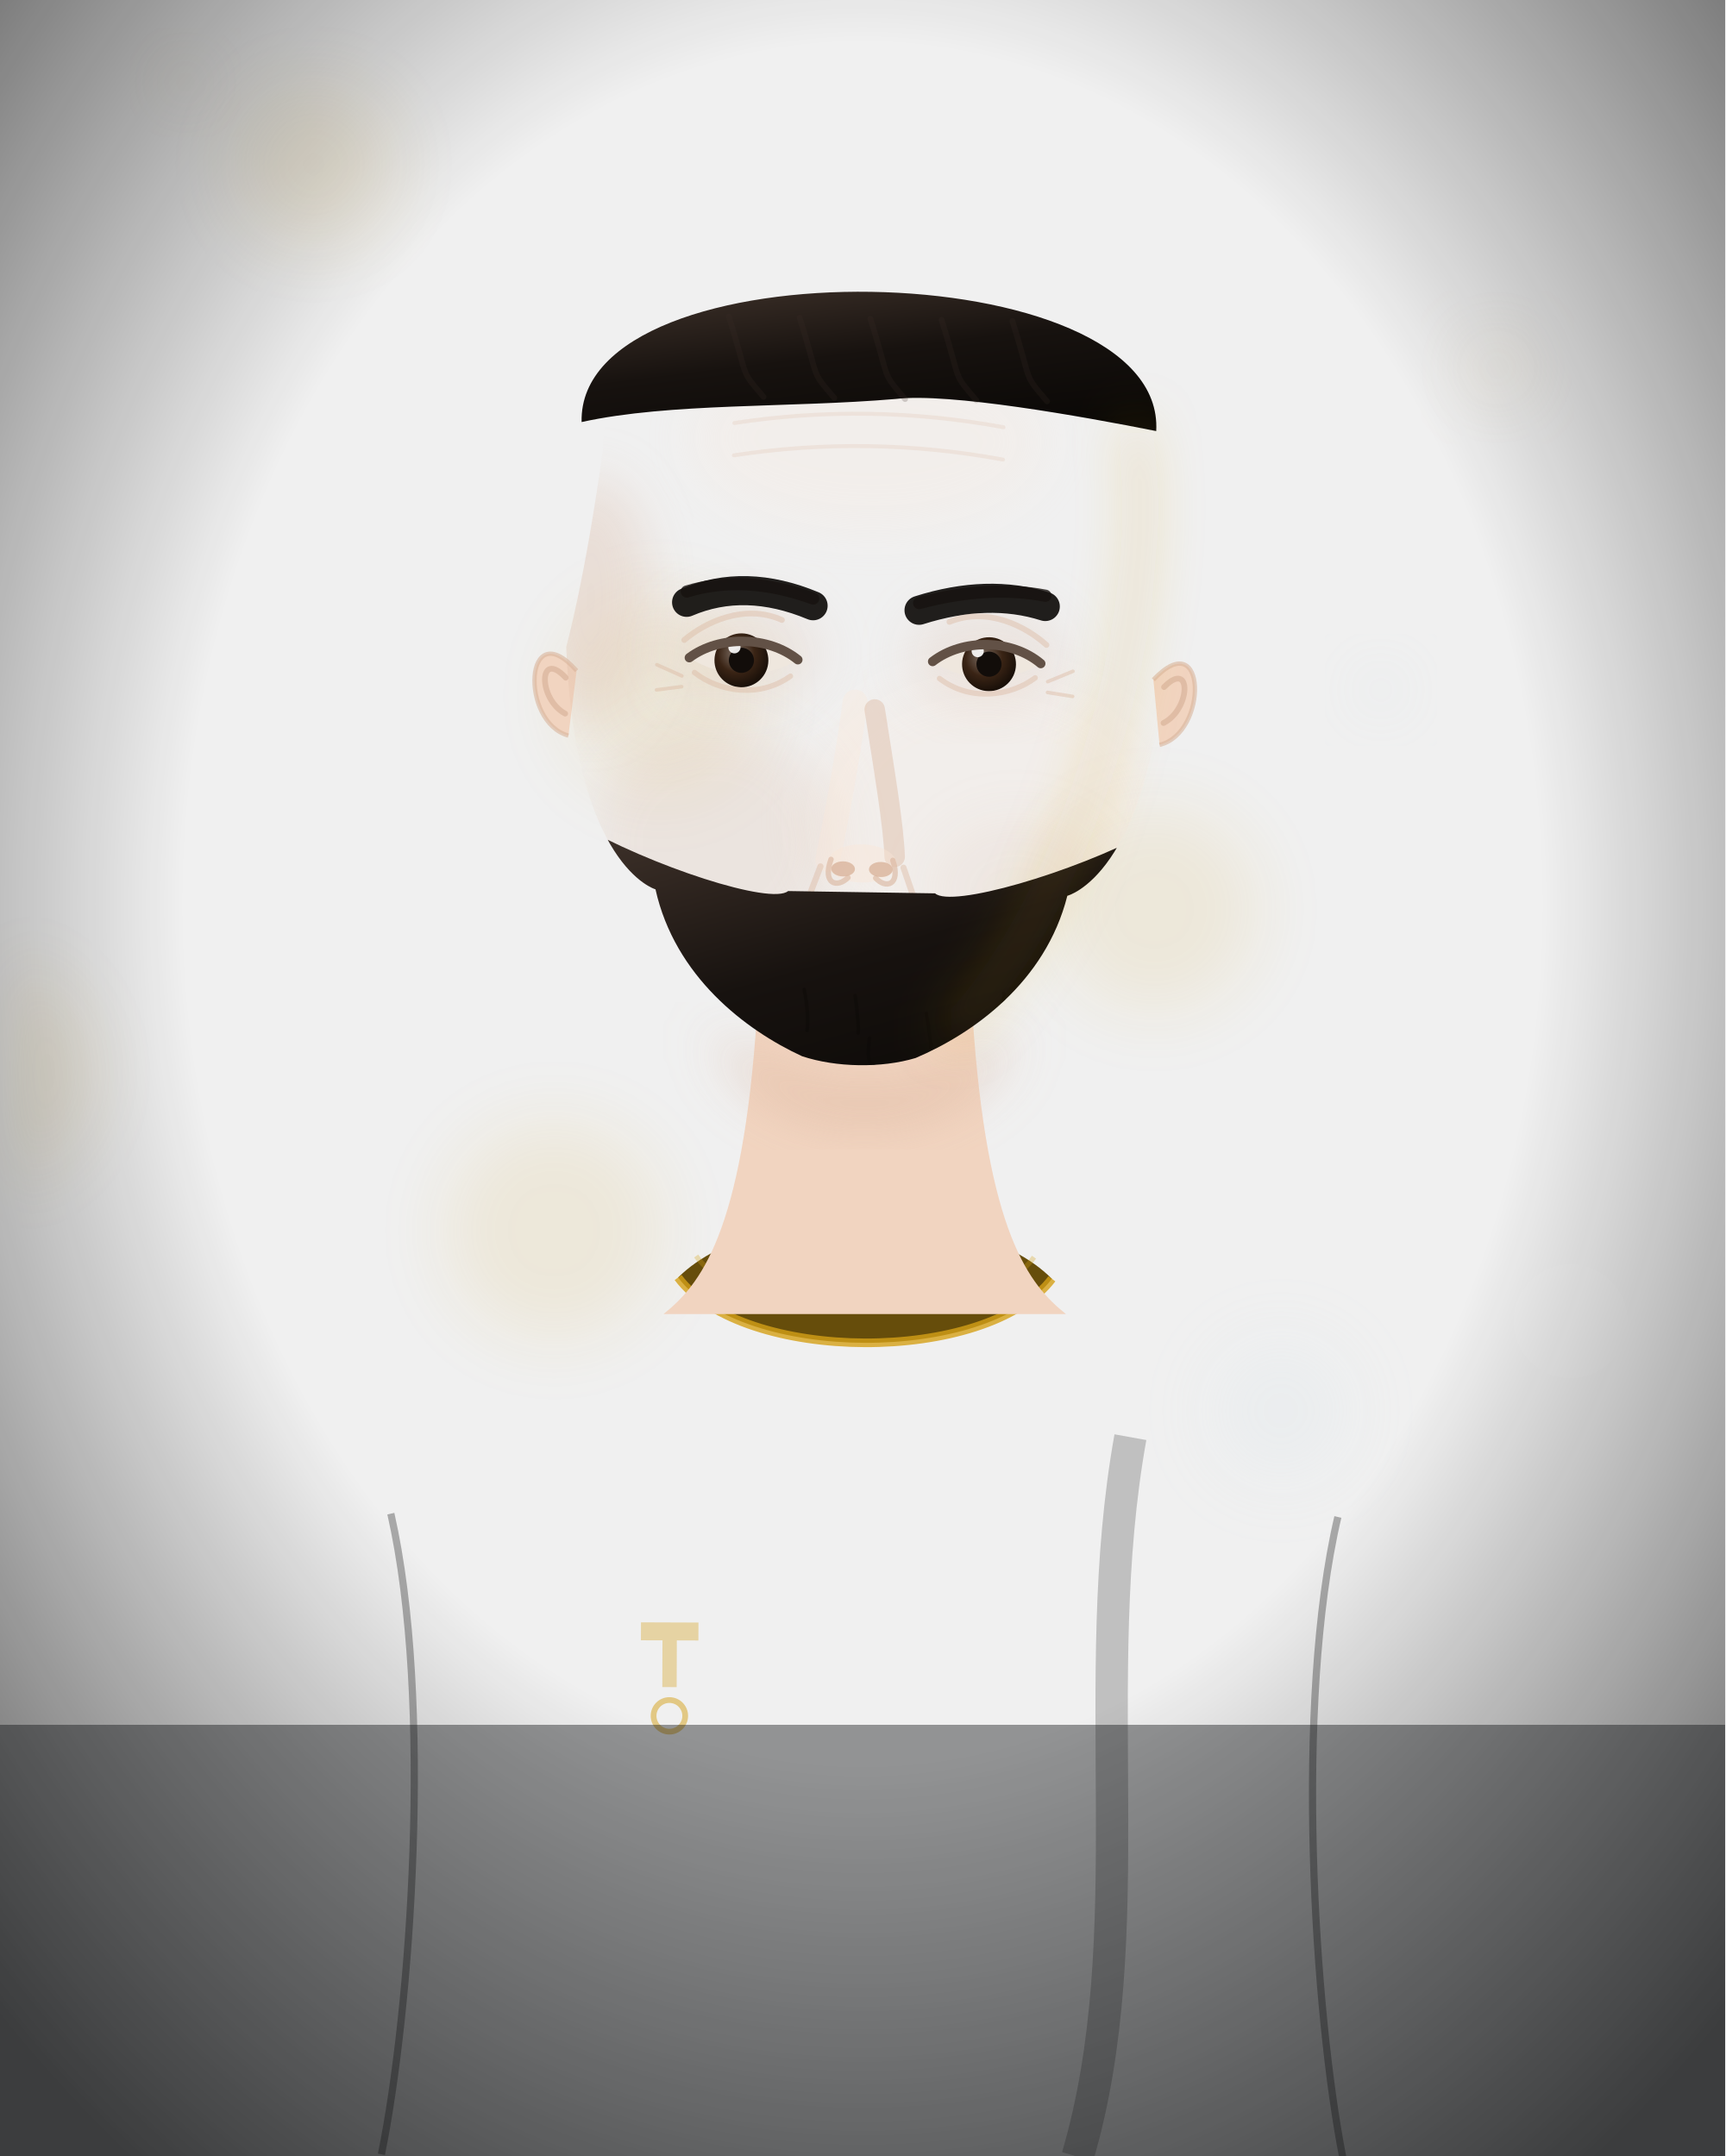
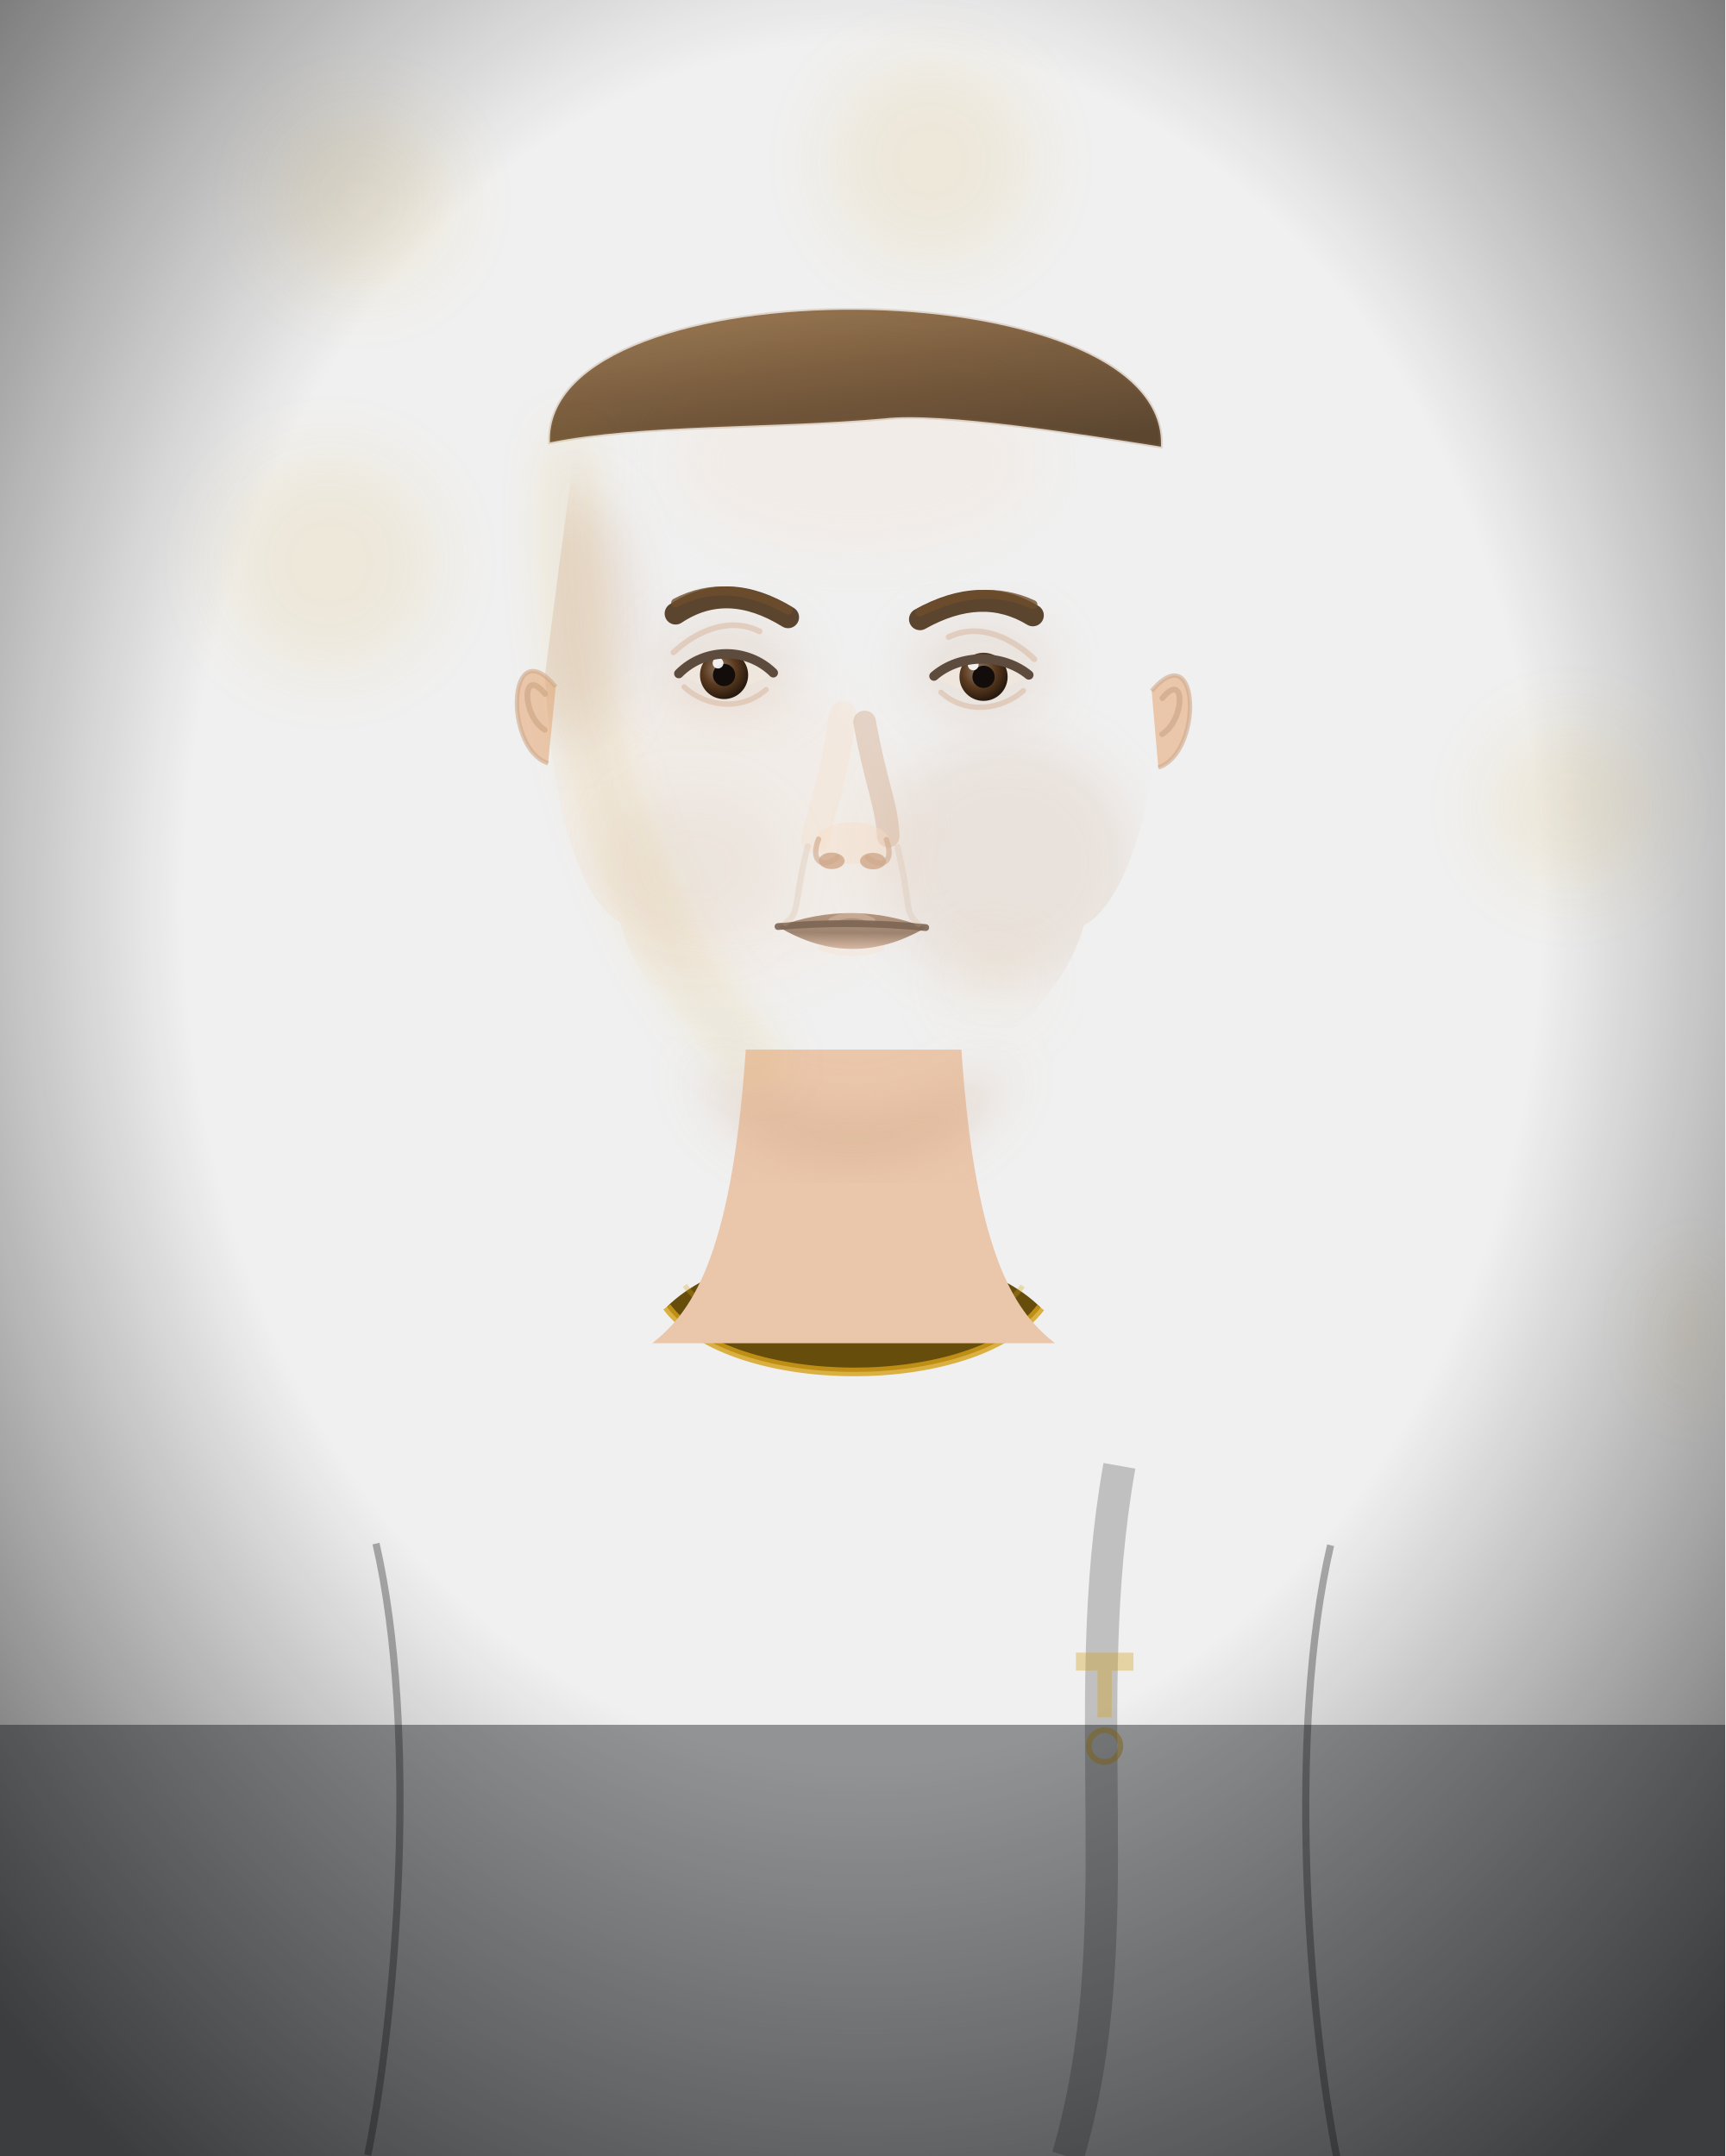
<svg xmlns="http://www.w3.org/2000/svg" viewBox="0 0 480 600" width="480" height="600" role="img" aria-label="Matthew Hayden portrait">
  <defs>
    <radialGradient id="p6d54fbffb5-bg" cx="50%" cy="34%" r="78%">
      <stop offset="0%" stop-color="#8c6a0f" />
      <stop offset="46%" stop-color="#101B24" />
      <stop offset="100%" stop-color="#05090C" />
    </radialGradient>
    <radialGradient id="p6d54fbffb5-glow" cx="50%" cy="50%" r="50%">
      <stop offset="0%" stop-color="#D4A017" stop-opacity="0.3" />
      <stop offset="60%" stop-color="#D4A017" stop-opacity="0.1" />
      <stop offset="100%" stop-color="#D4A017" stop-opacity="0" />
    </radialGradient>
-     <radialGradient id="p6d54fbffb5-face" cx="66%" cy="26%" r="78%">
-       <stop offset="0%" stop-color="#FBE6D6" />
-       <stop offset="42%" stop-color="#F1D4C0" />
-       <stop offset="100%" stop-color="#D9B49C" />
+     <radialGradient id="p6d54fbffb5-face" cx="34%" cy="26%" r="78%">
+       <stop offset="0%" stop-color="#F7DCC5" />
+       <stop offset="42%" stop-color="#EAC6AB" />
+       <stop offset="100%" stop-color="#CFA88A" />
    </radialGradient>
-     <linearGradient id="p6d54fbffb5-shade" x1="100%" y1="0%" x2="0%" y2="0%">
-       <stop offset="0%" stop-color="#D9B49C" stop-opacity="0" />
-       <stop offset="62%" stop-color="#D9B49C" stop-opacity="0.1" />
-       <stop offset="100%" stop-color="#D9B49C" stop-opacity="0.4" />
+     <linearGradient id="p6d54fbffb5-shade" x1="0%" y1="0%" x2="100%" y2="0%">
+       <stop offset="0%" stop-color="#CFA88A" stop-opacity="0" />
+       <stop offset="62%" stop-color="#CFA88A" stop-opacity="0.1" />
+       <stop offset="100%" stop-color="#CFA88A" stop-opacity="0.4" />
    </linearGradient>
    <linearGradient id="p6d54fbffb5-hair" x1="20%" y1="0%" x2="80%" y2="100%">
-       <stop offset="0%" stop-color="#3A2E27" />
-       <stop offset="46%" stop-color="#17120F" />
-       <stop offset="100%" stop-color="#0A0806" />
+       <stop offset="0%" stop-color="#8F6A41" />
+       <stop offset="46%" stop-color="#6E4E2C" />
+       <stop offset="100%" stop-color="#4B331B" />
    </linearGradient>
    <linearGradient id="p6d54fbffb5-jersey" x1="10%" y1="0%" x2="90%" y2="100%">
      <stop offset="0%" stop-color="#664d0b" />
      <stop offset="52%" stop-color="#372a06" />
      <stop offset="100%" stop-color="#070D12" />
    </linearGradient>
    <radialGradient id="p6d54fbffb5-iris" cx="40%" cy="38%" r="62%">
-       <stop offset="0%" stop-color="#7f7167" />
-       <stop offset="55%" stop-color="#3A2415" />
-       <stop offset="100%" stop-color="#1a1009" />
+       <stop offset="0%" stop-color="#947f6d" />
+       <stop offset="55%" stop-color="#5A3A1F" />
+       <stop offset="100%" stop-color="#281a0e" />
    </radialGradient>
    <linearGradient id="p6d54fbffb5-lip" x1="0%" y1="0%" x2="0%" y2="100%">
-       <stop offset="0%" stop-color="#b69783" />
-       <stop offset="55%" stop-color="#9c8270" />
-       <stop offset="100%" stop-color="#d9bfad" />
+       <stop offset="0%" stop-color="#ae8d74" />
+       <stop offset="55%" stop-color="#957963" />
+       <stop offset="100%" stop-color="#d3b29a" />
    </linearGradient>
    <radialGradient id="p6d54fbffb5-vig" cx="50%" cy="42%" r="72%">
      <stop offset="55%" stop-color="#000" stop-opacity="0" />
      <stop offset="100%" stop-color="#000" stop-opacity="0.6" />
    </radialGradient>
    <filter id="p6d54fbffb5-soft" x="-30%" y="-30%" width="160%" height="160%">
      <feGaussianBlur stdDeviation="7" />
    </filter>
    <filter id="p6d54fbffb5-bokeh" x="-50%" y="-50%" width="200%" height="200%">
      <feGaussianBlur stdDeviation="9" />
    </filter>
    <clipPath id="p6d54fbffb5-clip">
-       <path d="M 166.7 126.7 C 166.7 88.7, 200 84.7, 240.6 84.7 C 281.3 84.7, 314.6 88.7, 314.6 126.7 C 319 163.3, 323.9 181.3, 323.9 181.3 C 320.6 242.4, 297.9 248.4, 297.9 248.4 C 292.2 272.6, 272.2 287.2, 256.4 294.2 C 247 297.2, 234.3 297.2, 224.8 294.2 C 209 287.2, 189.1 272.6, 183.3 248.4 C 183.3 248.4, 160.7 242.4, 157.4 181.3 C 157.4 181.3, 162.2 163.3, 166.7 126.7 Z" />
+       <path d="M 158.5 132.6 C 158.5 93.7, 194 89.7, 237.5 89.7 C 280.9 89.7, 316.5 93.7, 316.5 132.6 C 321.2 170.4, 323.4 188.4, 323.4 188.4 C 319.9 251, 302 257, 302 257 C 295.6 282.1, 267.2 298.9, 252.3 305.9 C 243.4 308.9, 231.5 308.9, 222.6 305.9 C 207.7 298.9, 179.4 282.1, 172.9 257 C 172.9 257, 155 251, 151.6 188.4 C 151.6 188.4, 153.7 170.4, 158.5 132.6 Z" />
    </clipPath>
  </defs>
  <rect width="480" height="600" fill="url(#bgGradId)" />
  <g>
-     <circle cx="87.3" cy="45.7" r="22.9" fill="#D4A017" opacity="0.1" filter="url(#p6d54fbffb5-bokeh)" />
-     <circle cx="183.7" cy="180.5" r="22.9" fill="#D4A017" opacity="0" filter="url(#p6d54fbffb5-bokeh)" />
-     <circle cx="274.8" cy="162.9" r="22.6" fill="#FFFFFF" opacity="0" filter="url(#p6d54fbffb5-bokeh)" />
-     <circle cx="356.4" cy="392.6" r="21.2" fill="#BFD8E6" opacity="0.1" filter="url(#p6d54fbffb5-bokeh)" />
-     <circle cx="321.2" cy="253" r="29.4" fill="#D4A017" opacity="0.1" filter="url(#p6d54fbffb5-bokeh)" />
-     <circle cx="-5.6" cy="298.5" r="31.6" fill="#D4A017" opacity="0.1" filter="url(#p6d54fbffb5-bokeh)" />
-     <circle cx="154.2" cy="342.4" r="31.2" fill="#D4A017" opacity="0.1" filter="url(#p6d54fbffb5-bokeh)" />
-     <circle cx="183.6" cy="193.6" r="27.8" fill="#D4A017" opacity="0.1" filter="url(#p6d54fbffb5-bokeh)" />
-     <circle cx="51.6" cy="22.9" r="7.6" fill="#E8C98A" opacity="0.1" filter="url(#p6d54fbffb5-bokeh)" />
-     <circle cx="384.2" cy="192" r="7.7" fill="#BFD8E6" opacity="0.1" filter="url(#p6d54fbffb5-bokeh)" />
-     <circle cx="437" cy="367.7" r="14.8" fill="#FFFFFF" opacity="0.1" filter="url(#p6d54fbffb5-bokeh)" />
-     <circle cx="491.5" cy="23.7" r="29.6" fill="#FFFFFF" opacity="0" filter="url(#p6d54fbffb5-bokeh)" />
-     <circle cx="416.6" cy="102.3" r="10.6" fill="#E8C98A" opacity="0.1" filter="url(#p6d54fbffb5-bokeh)" />
+     <circle cx="437.2" cy="224.4" r="23.6" fill="#D4A017" opacity="0.1" filter="url(#p6d54fbffb5-bokeh)" />
+     <circle cx="259" cy="44.8" r="29.2" fill="#D4A017" opacity="0.1" filter="url(#p6d54fbffb5-bokeh)" />
+     <circle cx="480.1" cy="370.7" r="19.3" fill="#D4A017" opacity="0.1" filter="url(#p6d54fbffb5-bokeh)" />
+     <circle cx="100.5" cy="55.5" r="25.9" fill="#D4A017" opacity="0.1" filter="url(#p6d54fbffb5-bokeh)" />
+     <circle cx="283.4" cy="201.2" r="16.7" fill="#D4A017" opacity="0" filter="url(#p6d54fbffb5-bokeh)" />
+     <circle cx="313.8" cy="411.8" r="17.5" fill="#FFFFFF" opacity="0" filter="url(#p6d54fbffb5-bokeh)" />
+     <circle cx="448.3" cy="268.8" r="9" fill="#BFD8E6" opacity="0" filter="url(#p6d54fbffb5-bokeh)" />
+     <circle cx="461.1" cy="252.9" r="8.5" fill="#E8C98A" opacity="0" filter="url(#p6d54fbffb5-bokeh)" />
+     <circle cx="276" cy="272.2" r="12.5" fill="#E8C98A" opacity="0.1" filter="url(#p6d54fbffb5-bokeh)" />
+     <circle cx="91.6" cy="156.6" r="30.7" fill="#D4A017" opacity="0.1" filter="url(#p6d54fbffb5-bokeh)" />
    <rect x="0" y="180" width="480" height="36" fill="#DDEAF2" opacity="0" />
  </g>
-   <ellipse cx="240.6" cy="179.2" rx="199.9" ry="241.4" fill="url(#glowId)" />
-   <g transform="rotate(0.2 240.6 377.7)">
-     <path d="M 68.9 600 C 102.9 407.7, 144.6 365.7, 188.6 355.7     L 292.6 355.7 C 336.6 365.7, 378.4 407.7, 412.4 600 Z" fill="url(#jerseyGradId)" />
-     <path d="M 108.9 421.7 C 120.9 473.7, 114.9 560, 106.9 600" fill="none" stroke="#000" stroke-opacity="0.3" stroke-width="2" />
-     <path d="M 372.4 421.7 C 360.4 473.7, 366.4 560, 374.4 600" fill="none" stroke="#000" stroke-opacity="0.3" stroke-width="2" />
-     <path d="M 154.6 411.7 C 170.6 461.7, 158.6 530, 176.6 600" fill="none" stroke="#fff" stroke-opacity="0" stroke-width="10" />
-     <path d="M 314.6 399.7 C 302.6 467.7, 318.6 538, 300.6 600" fill="none" stroke="#000" stroke-opacity="0.2" stroke-width="9" />
-     <path d="M 188.6 355.7 C 206.6 379.7, 274.6 379.7, 292.6 355.7     C 280.6 343.7, 258.6 339.7, 240.6 339.7     C 222.6 339.7, 200.6 343.7, 188.6 355.7 Z" fill="#664d0b" />
-     <path d="M 188.6 355.7 C 206.6 379.7, 274.6 379.7, 292.6 355.7" fill="none" stroke="#D4A017" stroke-opacity="0.8" stroke-width="2.4" />
-     <path d="M 193.6 349.7 C 207.6 369.7, 273.6 369.7, 287.6 349.7" fill="none" stroke="#D4A017" stroke-opacity="0.3" stroke-width="1.4" />
-     <g transform="translate(178.6 451.7)" opacity="0.5">
+   <ellipse cx="237.5" cy="186.2" rx="206.1" ry="246.5" fill="url(#glowId)" />
+   <g transform="rotate(0.1 237.5 385.8)">
+     <path d="M 64.7 600 C 98.7 415.8, 141.5 373.8, 185.5 363.8     L 289.5 363.8 C 333.5 373.8, 376.3 415.8, 410.3 600 Z" fill="url(#jerseyGradId)" />
+     <path d="M 104.7 429.8 C 116.7 481.8, 110.7 560, 102.7 600" fill="none" stroke="#000" stroke-opacity="0.3" stroke-width="2" />
+     <path d="M 370.3 429.8 C 358.3 481.8, 364.3 560, 372.3 600" fill="none" stroke="#000" stroke-opacity="0.3" stroke-width="2" />
+     <path d="M 151.5 419.8 C 167.5 469.8, 155.5 530, 173.5 600" fill="none" stroke="#fff" stroke-opacity="0" stroke-width="10" />
+     <path d="M 311.5 407.8 C 299.5 475.8, 315.5 538, 297.5 600" fill="none" stroke="#000" stroke-opacity="0.2" stroke-width="9" />
+     <path d="M 185.5 363.8 C 203.5 387.8, 271.5 387.8, 289.5 363.8     C 277.5 351.8, 255.5 347.8, 237.5 347.8     C 219.5 347.8, 197.5 351.8, 185.5 363.8 Z" fill="#664d0b" />
+     <path d="M 185.5 363.8 C 203.5 387.8, 271.5 387.8, 289.5 363.8" fill="none" stroke="#D4A017" stroke-opacity="0.8" stroke-width="2.4" />
+     <path d="M 190.5 357.8 C 204.5 377.8, 270.5 377.8, 284.5 357.8" fill="none" stroke="#D4A017" stroke-opacity="0.3" stroke-width="1.4" />
+     <g transform="translate(299.5 459.8)" opacity="0.5">
      <path d="M 0 0 L 16 0 L 16 5 L 10 5 L 10 18 L 6 18 L 6 5 L 0 5 Z" fill="#D4A017" opacity="0.7" />
      <circle cx="8" cy="26" r="4.4" fill="none" stroke="#D4A017" stroke-width="1.6" />
    </g>
  </g>
-   <path d="M 210.6 282.6 L 270.6 282.6 C 274.6 343.7, 286.6 357.7, 296.6 365.7     L 184.6 365.7 C 194.6 357.7, 206.6 343.7, 210.6 282.6 Z" fill="#F1D4C0" />
-   <path d="M 210.6 282.6 L 270.6 282.6 C 268.6 306.6, 270.6 337.7, 280.6 357.7     L 200.6 357.7 C 210.6 337.7, 212.6 306.6, 210.6 282.6 Z" fill="url(#shadeGradId)" opacity="0.9" />
-   <path d="M 198.6 286.6 C 224.6 308.6, 256.6 308.6, 282.6 286.6     C 270.6 320.6, 210.6 320.6, 198.6 286.6 Z" fill="#D9B49C" opacity="0.6" filter="url(#p6d54fbffb5-soft)" />
-   <g transform="rotate(0.9 240.6 189.7)">
-     <path d="M 160.4 187.9 C 145.7 171.9, 144.7 202.5, 158.4 206" fill="#F1D4C0" stroke="#D9B49C" stroke-opacity="0.6" stroke-width="1.2" />
-     <path d="M 157.4 189.9 C 149.7 181.9, 149.7 195.9, 157.4 199.9" fill="none" stroke="#D9B49C" stroke-opacity="0.7" stroke-width="1.6" stroke-linecap="round" />
-     <path d="M 320.9 187.9 C 335.5 171.9, 336.5 202.5, 322.9 206" fill="#F1D4C0" stroke="#D9B49C" stroke-opacity="0.6" stroke-width="1.2" />
-     <path d="M 323.9 189.9 C 331.5 181.9, 331.5 195.9, 323.9 199.9" fill="none" stroke="#D9B49C" stroke-opacity="0.7" stroke-width="1.6" stroke-linecap="round" />
-     <path d="M 166.7 126.7 C 166.7 88.7, 200 84.7, 240.6 84.7 C 281.3 84.7, 314.6 88.7, 314.6 126.7 C 319 163.3, 323.9 181.3, 323.9 181.3 C 320.6 242.4, 297.9 248.4, 297.9 248.4 C 292.2 272.6, 272.2 287.2, 256.4 294.2 C 247 297.2, 234.3 297.2, 224.8 294.2 C 209 287.2, 189.1 272.6, 183.3 248.4 C 183.3 248.4, 160.7 242.4, 157.4 181.3 C 157.4 181.3, 162.2 163.3, 166.7 126.7 Z" fill="url(#faceGradId)" />
+   <path d="M 207.5 292.1 L 267.5 292.1 C 271.5 351.8, 283.5 365.8, 293.5 373.8     L 181.5 373.8 C 191.5 365.8, 203.5 351.8, 207.5 292.1 Z" fill="#EAC6AB" />
+   <path d="M 207.5 292.1 L 267.5 292.1 C 265.5 316.1, 267.5 345.8, 277.5 365.8     L 197.5 365.8 C 207.5 345.8, 209.5 316.1, 207.5 292.1 Z" fill="url(#shadeGradId)" opacity="0.9" />
+   <path d="M 195.5 296.1 C 221.5 318.1, 253.5 318.1, 279.5 296.1     C 267.5 330.1, 207.5 330.1, 195.5 296.1 Z" fill="#CFA88A" opacity="0.6" filter="url(#p6d54fbffb5-soft)" />
+   <g transform="rotate(0.4 237.5 196.9)">
+     <path d="M 154.6 191.7 C 141.1 175.7, 140.1 209, 152.6 213" fill="#EAC6AB" stroke="#CFA88A" stroke-opacity="0.6" stroke-width="1.2" />
+     <path d="M 151.6 193.7 C 145.1 185.7, 145.1 199.7, 151.6 203.7" fill="none" stroke="#CFA88A" stroke-opacity="0.7" stroke-width="1.6" stroke-linecap="round" />
+     <path d="M 320.4 191.7 C 333.8 175.7, 334.8 209, 322.4 213" fill="#EAC6AB" stroke="#CFA88A" stroke-opacity="0.6" stroke-width="1.2" />
+     <path d="M 323.4 193.7 C 329.8 185.7, 329.8 199.7, 323.4 203.7" fill="none" stroke="#CFA88A" stroke-opacity="0.7" stroke-width="1.6" stroke-linecap="round" />
+     <path d="M 158.5 132.6 C 158.5 93.7, 194 89.7, 237.5 89.7 C 280.9 89.7, 316.5 93.7, 316.5 132.6 C 321.2 170.4, 323.4 188.4, 323.4 188.4 C 319.9 251, 302 257, 302 257 C 295.6 282.1, 267.2 298.9, 252.3 305.9 C 243.4 308.9, 231.5 308.9, 222.6 305.9 C 207.7 298.9, 179.4 282.1, 172.9 257 C 172.9 257, 155 251, 151.6 188.4 C 151.6 188.4, 153.7 170.4, 158.5 132.6 Z" fill="url(#faceGradId)" />
    <g clip-path="url(#p6d54fbffb5-clip)">
-       <rect x="147.4" y="74.7" width="186.6" height="233.9" fill="url(#shadeGradId)" />
-       <ellipse cx="275.6" cy="227.9" rx="51.6" ry="42" fill="#FBE6D6" opacity="0.2" filter="url(#p6d54fbffb5-soft)" />
-       <ellipse cx="199" cy="235.9" rx="35" ry="33.6" fill="#D9B49C" opacity="0.2" filter="url(#p6d54fbffb5-soft)" />
-       <ellipse cx="240.6" cy="122.5" rx="50" ry="25.2" fill="#FBE6D6" opacity="0.2" filter="url(#p6d54fbffb5-soft)" />
-       <ellipse cx="164" cy="167.9" rx="16.7" ry="33.6" fill="#D9B49C" opacity="0.3" filter="url(#p6d54fbffb5-soft)" />
-       <ellipse cx="206.8" cy="181.9" rx="22.1" ry="14.6" fill="#D9B49C" opacity="0.2" filter="url(#p6d54fbffb5-soft)" />
-       <ellipse cx="274.5" cy="181.9" rx="22.1" ry="14.6" fill="#D9B49C" opacity="0.2" filter="url(#p6d54fbffb5-soft)" />
-       <ellipse cx="283.9" cy="247.3" rx="25" ry="21" fill="#ceab94" opacity="0.1" filter="url(#p6d54fbffb5-soft)" />
-       <path d="M 225.9 168.8 Q 206.8 161.2 190.7 168.4" fill="none" stroke="#0A0806" stroke-width="8.1" stroke-linecap="round" opacity="0.9" />
-       <path d="M 225.9 166.8 Q 206.8 160.2 190.7 165.4" fill="none" stroke="#17120F" stroke-width="3.4" stroke-linecap="round" opacity="0.8" />
-       <path d="M 255.4 169.6 Q 274.5 163.2 290.5 168" fill="none" stroke="#0A0806" stroke-width="8.1" stroke-linecap="round" opacity="0.9" />
-       <path d="M 255.4 167.6 Q 274.5 162.2 290.5 165" fill="none" stroke="#17120F" stroke-width="3.4" stroke-linecap="round" opacity="0.8" />
-       <path d="M 221.9 183.9 C 213.6 177.4, 200 177.4, 191.7 183.8       C 200.8 189.5, 213.1 189.5, 221.9 183.9 Z" fill="#EFE7DE" />
-       <circle cx="206.2" cy="184.3" r="7.5" fill="url(#p6d54fbffb5-iris)" />
-       <circle cx="206.2" cy="184.3" r="3.5" fill="#120D0A" />
-       <circle cx="204.2" cy="180.7" r="1.7" fill="#fff" opacity="0.9" />
-       <path d="M 221.9 183.9 C 213.6 177.4, 200 177.4, 191.7 183.8" fill="none" stroke="#625146" stroke-width="2.6" stroke-linecap="round" />
-       <path d="M 217.3 172.9 C 206.8 168.4, 195.9 173.9, 190.2 178.9" fill="none" stroke="#D9B49C" stroke-width="1.6" opacity="0.4" stroke-linecap="round" />
-       <path d="M 219.9 188.5 C 211.3 194.9, 200 193.1, 193.2 187.9" fill="none" stroke="#D9B49C" stroke-width="1.5" opacity="0.4" stroke-linecap="round" />
-       <path d="M 189.7 188.9 L 182.7 185.9 M 189.7 191.9 L 182.7 192.9" stroke="#D9B49C" stroke-width="1" opacity="0.4" stroke-linecap="round" />
-       <path d="M 259.4 183.8 C 267.7 177.2, 281.3 177.2, 289.5 183.9       C 280.5 189.5, 268.2 189.5, 259.4 183.8 Z" fill="#EFE7DE" />
-       <circle cx="275.1" cy="184.3" r="7.5" fill="url(#p6d54fbffb5-iris)" />
-       <circle cx="275.1" cy="184.3" r="3.5" fill="#120D0A" />
-       <circle cx="271.9" cy="180.7" r="1.7" fill="#fff" opacity="0.9" />
-       <path d="M 259.4 183.8 C 267.7 177.2, 281.3 177.2, 289.5 183.9" fill="none" stroke="#625146" stroke-width="2.6" stroke-linecap="round" />
-       <path d="M 263.9 172.7 C 274.5 168.2, 285.3 173.7, 291 178.7" fill="none" stroke="#D9B49C" stroke-width="1.6" opacity="0.4" stroke-linecap="round" />
-       <path d="M 261.4 188.5 C 270 194.9, 281.3 193.1, 288 187.9" fill="none" stroke="#D9B49C" stroke-width="1.5" opacity="0.4" stroke-linecap="round" />
-       <path d="M 291.5 188.9 L 298.5 185.9 M 291.5 191.9 L 298.5 192.9" stroke="#D9B49C" stroke-width="1" opacity="0.4" stroke-linecap="round" />
-       <path d="M 238 195.4 C 235.9 213.4, 233 229.3, 231.1 239.3" fill="none" stroke="#FBE6D6" stroke-width="6.9" stroke-linecap="round" opacity="0.3" />
-       <path d="M 243.5 197.4 C 246.6 215.4, 249.2 229.3, 249.7 238.3" fill="none" stroke="#D9B49C" stroke-width="5.7" stroke-linecap="round" opacity="0.4" />
-       <ellipse cx="240.6" cy="240.3" rx="9.6" ry="5.3" fill="#FBE6D6" opacity="0.4" />
-       <ellipse cx="235.4" cy="241.9" rx="3.3" ry="2.1" fill="#D9B49C" opacity="0.8" />
-       <ellipse cx="245.9" cy="241.9" rx="3.3" ry="2.1" fill="#D9B49C" opacity="0.8" />
-       <path d="M 232 239.3 C 229.6 246.3, 233.9 247.3, 236.8 244.3" fill="none" stroke="#D9B49C" stroke-width="1.5" opacity="0.6" stroke-linecap="round" />
-       <path d="M 249.2 239.3 C 251.6 246.3, 247.3 247.3, 244.5 244.3" fill="none" stroke="#D9B49C" stroke-width="1.5" opacity="0.6" stroke-linecap="round" />
-       <path d="M 217.9 258.3 Q 240.6 249.7 263.4 258.3 Q 240.6 269.3 217.9 258.3 Z" fill="url(#p6d54fbffb5-lip)" opacity="0.9" />
-       <path d="M 234.3 256.3 Q 240.6 253.1 247 256.3" fill="none" stroke="#FBE6D6" stroke-width="1.6" opacity="0.3" stroke-linecap="round" />
-       <path d="M 217.9 258.3 Q 240.6 256.3 263.4 258.3" fill="none" stroke="#826c5e" stroke-width="1.9" stroke-linecap="round" opacity="0.9" />
-       <path d="M 231.1 263.5 Q 240.6 266.1 249.7 263.5" fill="none" stroke="#FBE6D6" stroke-width="1.7" opacity="0.3" stroke-linecap="round" />
-       <path d="M 229.1 241.3 C 225.1 252.3, 224.7 254.3, 220.2 257.3" fill="none" stroke="#D9B49C" stroke-width="1.7" opacity="0.4" stroke-linecap="round" />
-       <path d="M 252.2 241.3 C 256.2 252.3, 256.5 254.3, 261.1 257.3" fill="none" stroke="#D9B49C" stroke-width="1.7" opacity="0.4" stroke-linecap="round" />
-       <path d="M 203.2 118.3 Q 240.6 112 278.1 118.3" fill="none" stroke="#D9B49C" stroke-width="1.1" opacity="0.2" stroke-linecap="round" />
-       <path d="M 203.2 127.3 Q 240.6 121 278.1 127.3" fill="none" stroke="#D9B49C" stroke-width="1.1" opacity="0.2" stroke-linecap="round" />
+       <rect x="141.6" y="79.7" width="191.8" height="238.4" fill="url(#shadeGradId)" />
+       <ellipse cx="201.4" cy="231.7" rx="53.3" ry="42.9" fill="#F7DCC5" opacity="0.2" filter="url(#p6d54fbffb5-soft)" />
+       <ellipse cx="280.4" cy="239.7" rx="36.1" ry="34.3" fill="#CFA88A" opacity="0.2" filter="url(#p6d54fbffb5-soft)" />
+       <ellipse cx="237.5" cy="128.3" rx="51.5" ry="25.7" fill="#F7DCC5" opacity="0.2" filter="url(#p6d54fbffb5-soft)" />
+       <ellipse cx="158.5" cy="171.7" rx="17.2" ry="34.3" fill="#CFA88A" opacity="0.3" filter="url(#p6d54fbffb5-soft)" />
+       <ellipse cx="202" cy="185.7" rx="20.2" ry="14.6" fill="#CFA88A" opacity="0.2" filter="url(#p6d54fbffb5-soft)" />
+       <ellipse cx="273" cy="185.7" rx="20.2" ry="14.6" fill="#CFA88A" opacity="0.2" filter="url(#p6d54fbffb5-soft)" />
+       <ellipse cx="192.8" cy="241.6" rx="25.8" ry="21.4" fill="#c5a083" opacity="0.1" filter="url(#p6d54fbffb5-soft)" />
+       <path d="M 219.1 171.9 Q 202 161.5 187.8 171.1" fill="none" stroke="#4B331B" stroke-width="6.1" stroke-linecap="round" opacity="0.9" />
+       <path d="M 219.1 169.9 Q 202 160.5 187.8 168.1" fill="none" stroke="#6E4E2C" stroke-width="2.5" stroke-linecap="round" opacity="0.8" />
+       <path d="M 255.8 172.2 Q 273 162.4 287.2 170.9" fill="none" stroke="#4B331B" stroke-width="6.1" stroke-linecap="round" opacity="0.9" />
+       <path d="M 255.8 170.2 Q 273 161.4 287.2 167.9" fill="none" stroke="#6E4E2C" stroke-width="2.5" stroke-linecap="round" opacity="0.8" />
+       <path d="M 215.1 187.4 C 207.9 180.4, 196 180.4, 188.8 187.8       C 196.7 193.1, 207.5 193.1, 215.1 187.4 Z" fill="#EFE7DE" />
+       <circle cx="201.4" cy="188.1" r="6.7" fill="url(#p6d54fbffb5-iris)" />
+       <circle cx="201.4" cy="188.1" r="3.1" fill="#120D0A" />
+       <circle cx="199.7" cy="184.8" r="1.5" fill="#fff" opacity="0.9" />
+       <path d="M 215.1 187.4 C 207.9 180.4, 196 180.4, 188.8 187.8" fill="none" stroke="#5d4c3e" stroke-width="2.6" stroke-linecap="round" />
+       <path d="M 211.2 175.9 C 202 171.4, 192.5 176.9, 187.3 181.9" fill="none" stroke="#CFA88A" stroke-width="1.6" opacity="0.4" stroke-linecap="round" />
+       <path d="M 213.1 192.1 C 205.9 198.5, 196 196.7, 190.3 191.5" fill="none" stroke="#CFA88A" stroke-width="1.5" opacity="0.4" stroke-linecap="round" />
+       <path d="M 259.8 188 C 267.1 181.6, 278.9 181.6, 286.2 187.5       C 278.3 193.5, 267.5 193.5, 259.8 188 Z" fill="#EFE7DE" />
+       <circle cx="273.6" cy="188.1" r="6.7" fill="url(#p6d54fbffb5-iris)" />
+       <circle cx="273.6" cy="188.1" r="3.1" fill="#120D0A" />
+       <circle cx="270.7" cy="184.8" r="1.5" fill="#fff" opacity="0.9" />
+       <path d="M 259.8 188 C 267.1 181.6, 278.9 181.6, 286.2 187.5" fill="none" stroke="#5d4c3e" stroke-width="2.6" stroke-linecap="round" />
+       <path d="M 263.8 177.1 C 273 172.6, 282.5 178.1, 287.7 183.1" fill="none" stroke="#CFA88A" stroke-width="1.6" opacity="0.4" stroke-linecap="round" />
+       <path d="M 261.8 192.5 C 269 198.9, 278.9 197.1, 284.7 191.9" fill="none" stroke="#CFA88A" stroke-width="1.5" opacity="0.4" stroke-linecap="round" />
+       <path d="M 234.5 198.9 C 232.2 216.9, 229.1 223.6, 227 233.6" fill="none" stroke="#F7DCC5" stroke-width="7.6" stroke-linecap="round" opacity="0.3" />
+       <path d="M 240.6 200.9 C 244 218.9, 246.9 223.6, 247.4 232.6" fill="none" stroke="#CFA88A" stroke-width="6.3" stroke-linecap="round" opacity="0.4" />
+       <ellipse cx="237.5" cy="234.6" rx="10.5" ry="5.8" fill="#F7DCC5" opacity="0.4" />
+       <ellipse cx="231.7" cy="239.6" rx="3.6" ry="2.3" fill="#CFA88A" opacity="0.8" />
+       <ellipse cx="243.2" cy="239.6" rx="3.6" ry="2.3" fill="#CFA88A" opacity="0.8" />
+       <path d="M 228 233.6 C 225.4 240.6, 230.1 241.6, 233.3 238.6" fill="none" stroke="#CFA88A" stroke-width="1.5" opacity="0.6" stroke-linecap="round" />
+       <path d="M 246.9 233.6 C 249.5 240.6, 244.8 241.6, 241.7 238.6" fill="none" stroke="#CFA88A" stroke-width="1.5" opacity="0.6" stroke-linecap="round" />
+       <path d="M 216.9 258 Q 237.5 250.2 258 258 Q 237.5 270.2 216.9 258 Z" fill="url(#p6d54fbffb5-lip)" opacity="0.9" />
+       <path d="M 231.7 256.2 Q 237.5 253.3 243.2 256.2" fill="none" stroke="#F7DCC5" stroke-width="1.6" opacity="0.3" stroke-linecap="round" />
+       <path d="M 216.9 258 Q 237.5 256.1 258 258" fill="none" stroke="#7c6553" stroke-width="1.9" stroke-linecap="round" opacity="0.9" />
+       <path d="M 228.9 263.8 Q 237.5 266.7 245.7 263.8" fill="none" stroke="#F7DCC5" stroke-width="1.7" opacity="0.3" stroke-linecap="round" />
+       <path d="M 225 235.6 C 221 252, 223.1 254, 219 257" fill="none" stroke="#CFA88A" stroke-width="1.7" opacity="0.2" stroke-linecap="round" />
+       <path d="M 250 235.6 C 254 252, 251.9 254, 256 257" fill="none" stroke="#CFA88A" stroke-width="1.7" opacity="0.2" stroke-linecap="round" />
    </g>
    <g clip-path="url(#p6d54fbffb5-clip)" opacity="1">
-       <g>
-         <path d="M 160.7 230.2       C 162.4 290.6, 194.8 308.6, 240.6 310.6       C 286.5 308.6, 318.9 290.6, 320.6 230.2       C 298.9 242.2, 265.6 252.3, 261.1 248.3       L 220.2 248.3 C 215.6 252.3, 182.3 242.2, 160.7 230.2 Z" fill="url(#p6d54fbffb5-hair)" />
-         <path d="M 225.1 275.6 q 1.5 7 1 11.4" fill="none" stroke="#0A0806" stroke-width="1" opacity="0.4" stroke-linecap="round" />
-         <path d="M 280.6 275.8 q 0.3 4.3 -0.7 6.2" fill="none" stroke="#0A0806" stroke-width="1" opacity="0.4" stroke-linecap="round" />
-         <path d="M 185.7 277.2 q 0.3 7.6 1.6 7.6" fill="none" stroke="#0A0806" stroke-width="1" opacity="0.4" stroke-linecap="round" />
-         <path d="M 243.5 288.9 q -1 7.2 1.2 7.3" fill="none" stroke="#0A0806" stroke-width="1" opacity="0.4" stroke-linecap="round" />
-         <path d="M 259.2 281.8 q 1.5 7.8 1.4 9.7" fill="none" stroke="#0A0806" stroke-width="1" opacity="0.4" stroke-linecap="round" />
-         <path d="M 193.3 297.3 q -0.7 5 -0.9 7" fill="none" stroke="#0A0806" stroke-width="1" opacity="0.4" stroke-linecap="round" />
-         <path d="M 295.6 286.7 q -0.5 6.8 -1.9 8" fill="none" stroke="#0A0806" stroke-width="1" opacity="0.4" stroke-linecap="round" />
-         <path d="M 296.2 288.8 q 1.3 5.9 -1.7 11" fill="none" stroke="#0A0806" stroke-width="1" opacity="0.4" stroke-linecap="round" />
-         <path d="M 239.3 277.1 q 1.2 7.8 1 10.4" fill="none" stroke="#0A0806" stroke-width="1" opacity="0.4" stroke-linecap="round" />
-       </g>
+       <g />
    </g>
    <g>
-       <path d="M 160.7 118.7     C 158.7 68.7, 322.6 68.7, 320.6 118.7     C 299.8 114.9, 262.8 108.9, 248 110.9     C 218.4 113.9, 185.2 112.9, 160.7 118.7 Z" fill="url(#p6d54fbffb5-hair)" />
-       <path d="M 201.2 88.7 C 207.2 106.7, 204.2 102.9, 211.2 110.9" fill="none" stroke="#3A2E27" stroke-width="1.6" opacity="0.2" stroke-linecap="round" />
-       <path d="M 220.9 88.7 C 226.9 106.7, 223.9 102.9, 230.9 110.9" fill="none" stroke="#3A2E27" stroke-width="1.6" opacity="0.2" stroke-linecap="round" />
-       <path d="M 240.6 88.7 C 246.6 106.7, 243.6 102.9, 250.6 110.9" fill="none" stroke="#3A2E27" stroke-width="1.6" opacity="0.2" stroke-linecap="round" />
-       <path d="M 260.4 88.7 C 266.4 106.7, 263.4 102.9, 270.4 110.9" fill="none" stroke="#3A2E27" stroke-width="1.6" opacity="0.2" stroke-linecap="round" />
-       <path d="M 280.1 88.7 C 286.1 106.7, 283.1 102.9, 290.1 110.9" fill="none" stroke="#3A2E27" stroke-width="1.6" opacity="0.2" stroke-linecap="round" />
+       <path d="M 152.5 123.7     C 150.5 73.7, 324.5 73.7, 322.5 123.7     C 300.7 120.4, 261.2 114.4, 245.4 116.4     C 213.8 119.4, 178.2 118.4, 152.5 123.7 Z" fill="url(#p6d54fbffb5-hair)" opacity="0.9" />
+       <path d="M 152.5 123.7     C 150.5 73.7, 324.5 73.7, 322.5 123.7     C 300.7 120.4, 261.2 114.4, 245.4 116.4     C 213.8 119.4, 178.2 118.4, 152.5 123.7 Z" fill="none" stroke="#8F6A41" stroke-width="1" opacity="0.2" />
    </g>
-     <path d="M 314.6 118.3 C 323.9 172.9, 297.9 256.8, 265.9 286.6" fill="none" stroke="#D4A017" stroke-width="3.2" opacity="0.5" stroke-linecap="round" filter="url(#p6d54fbffb5-soft)" />
+     <path d="M 158.5 124 C 151.6 179.8, 172.9 265.5, 213.7 296.1" fill="none" stroke="#D4A017" stroke-width="3.2" opacity="0.5" stroke-linecap="round" filter="url(#p6d54fbffb5-soft)" />
  </g>
  <rect width="480" height="600" fill="url(#p6d54fbffb5-vig)" />
  <rect y="480" width="480" height="120" fill="#04080B" opacity="0.4" />
</svg>
